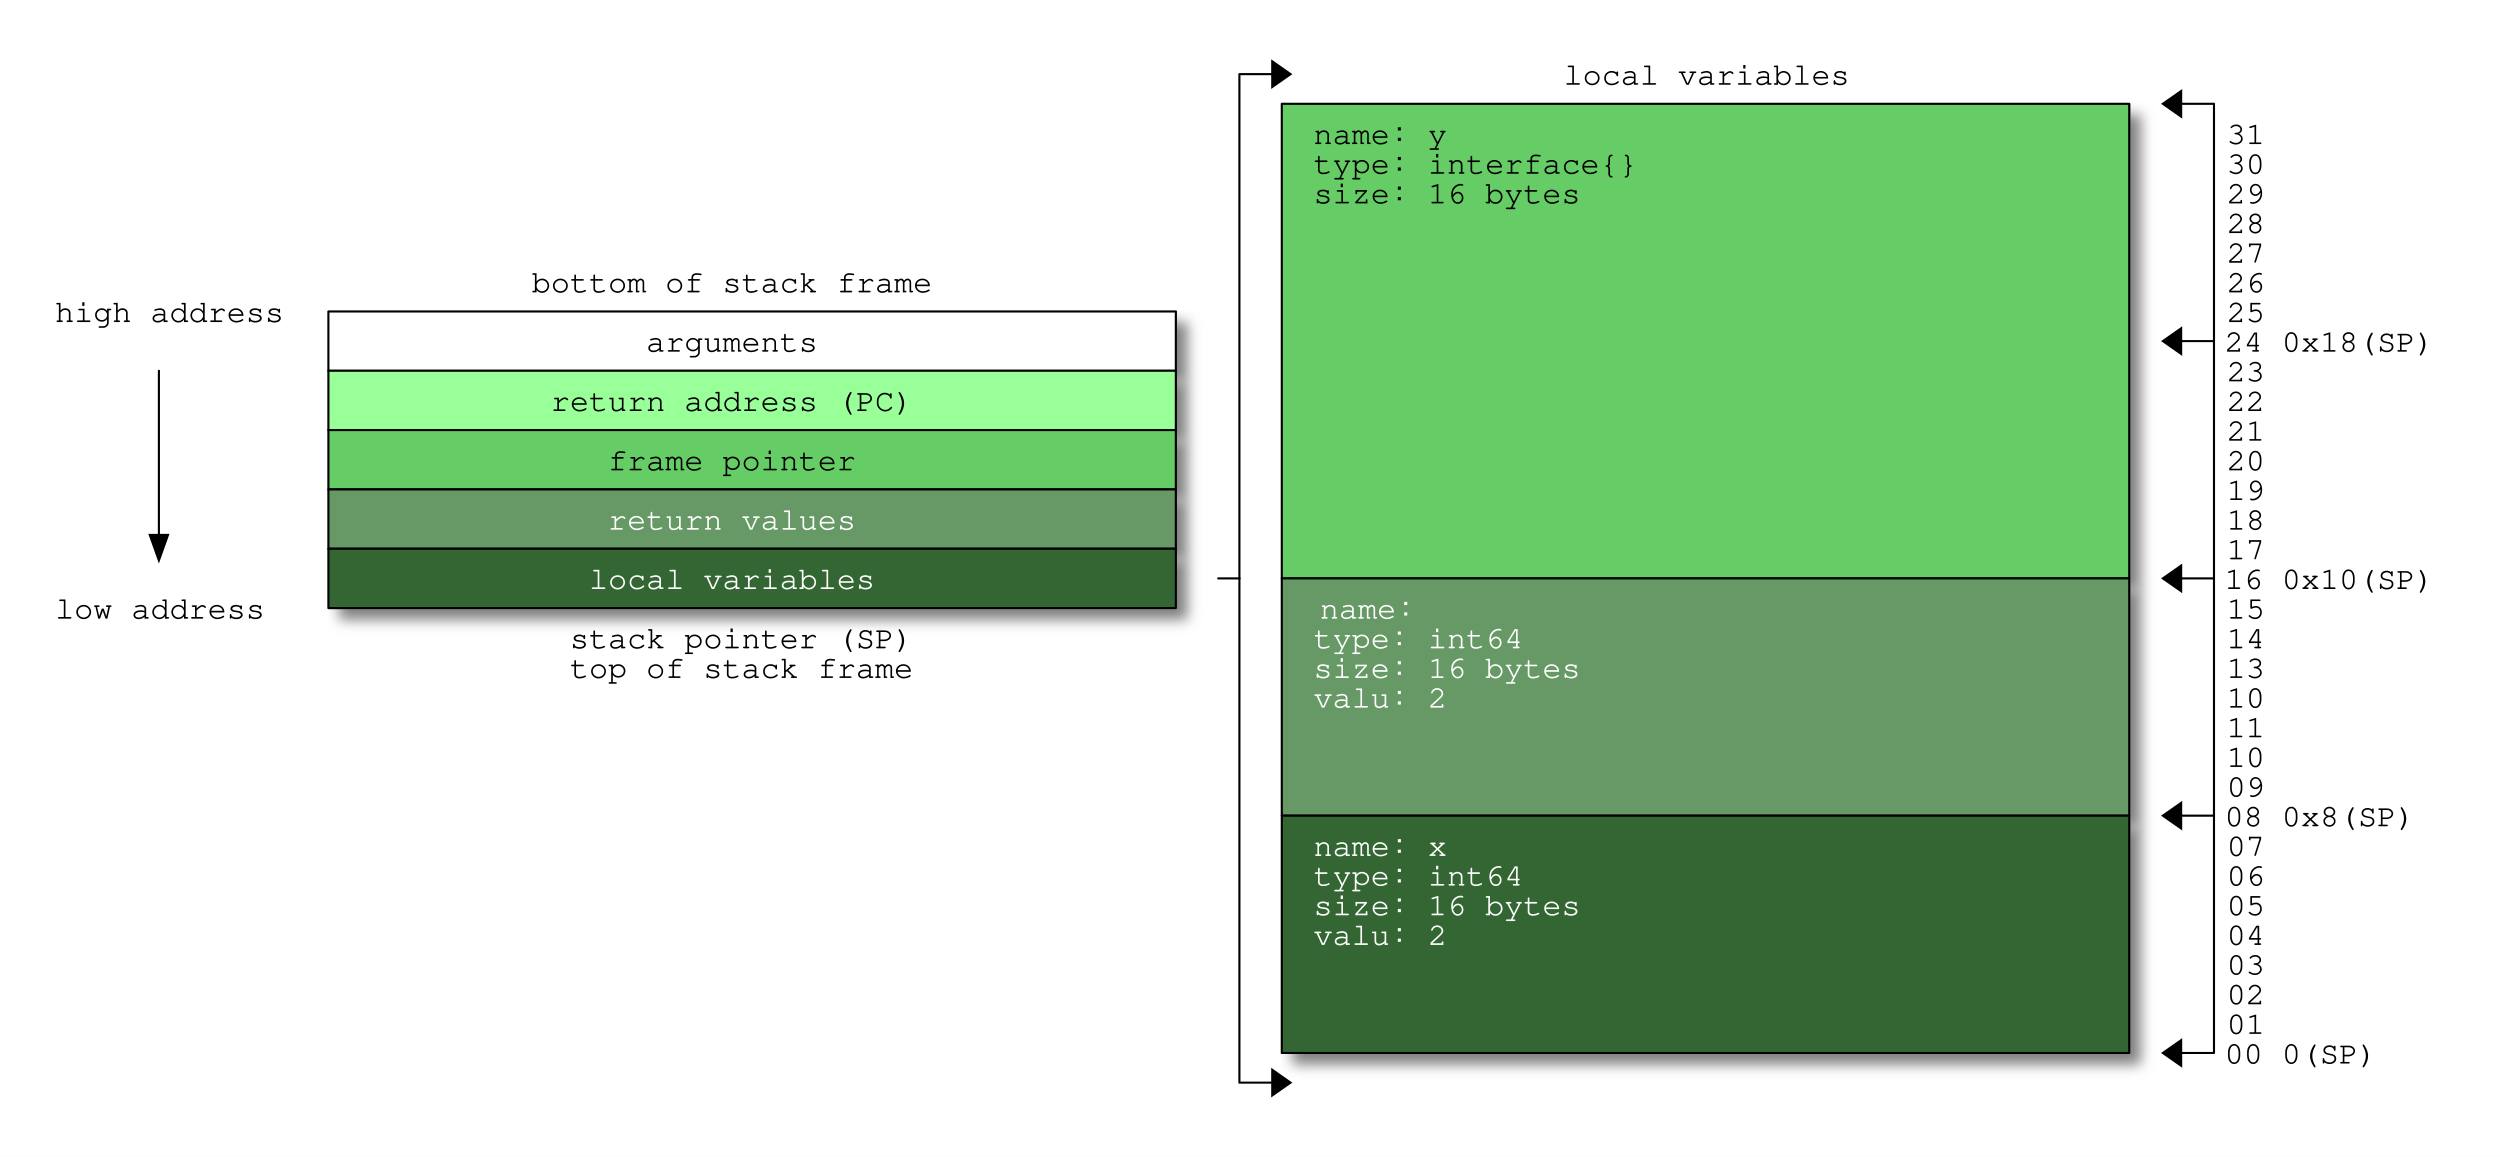
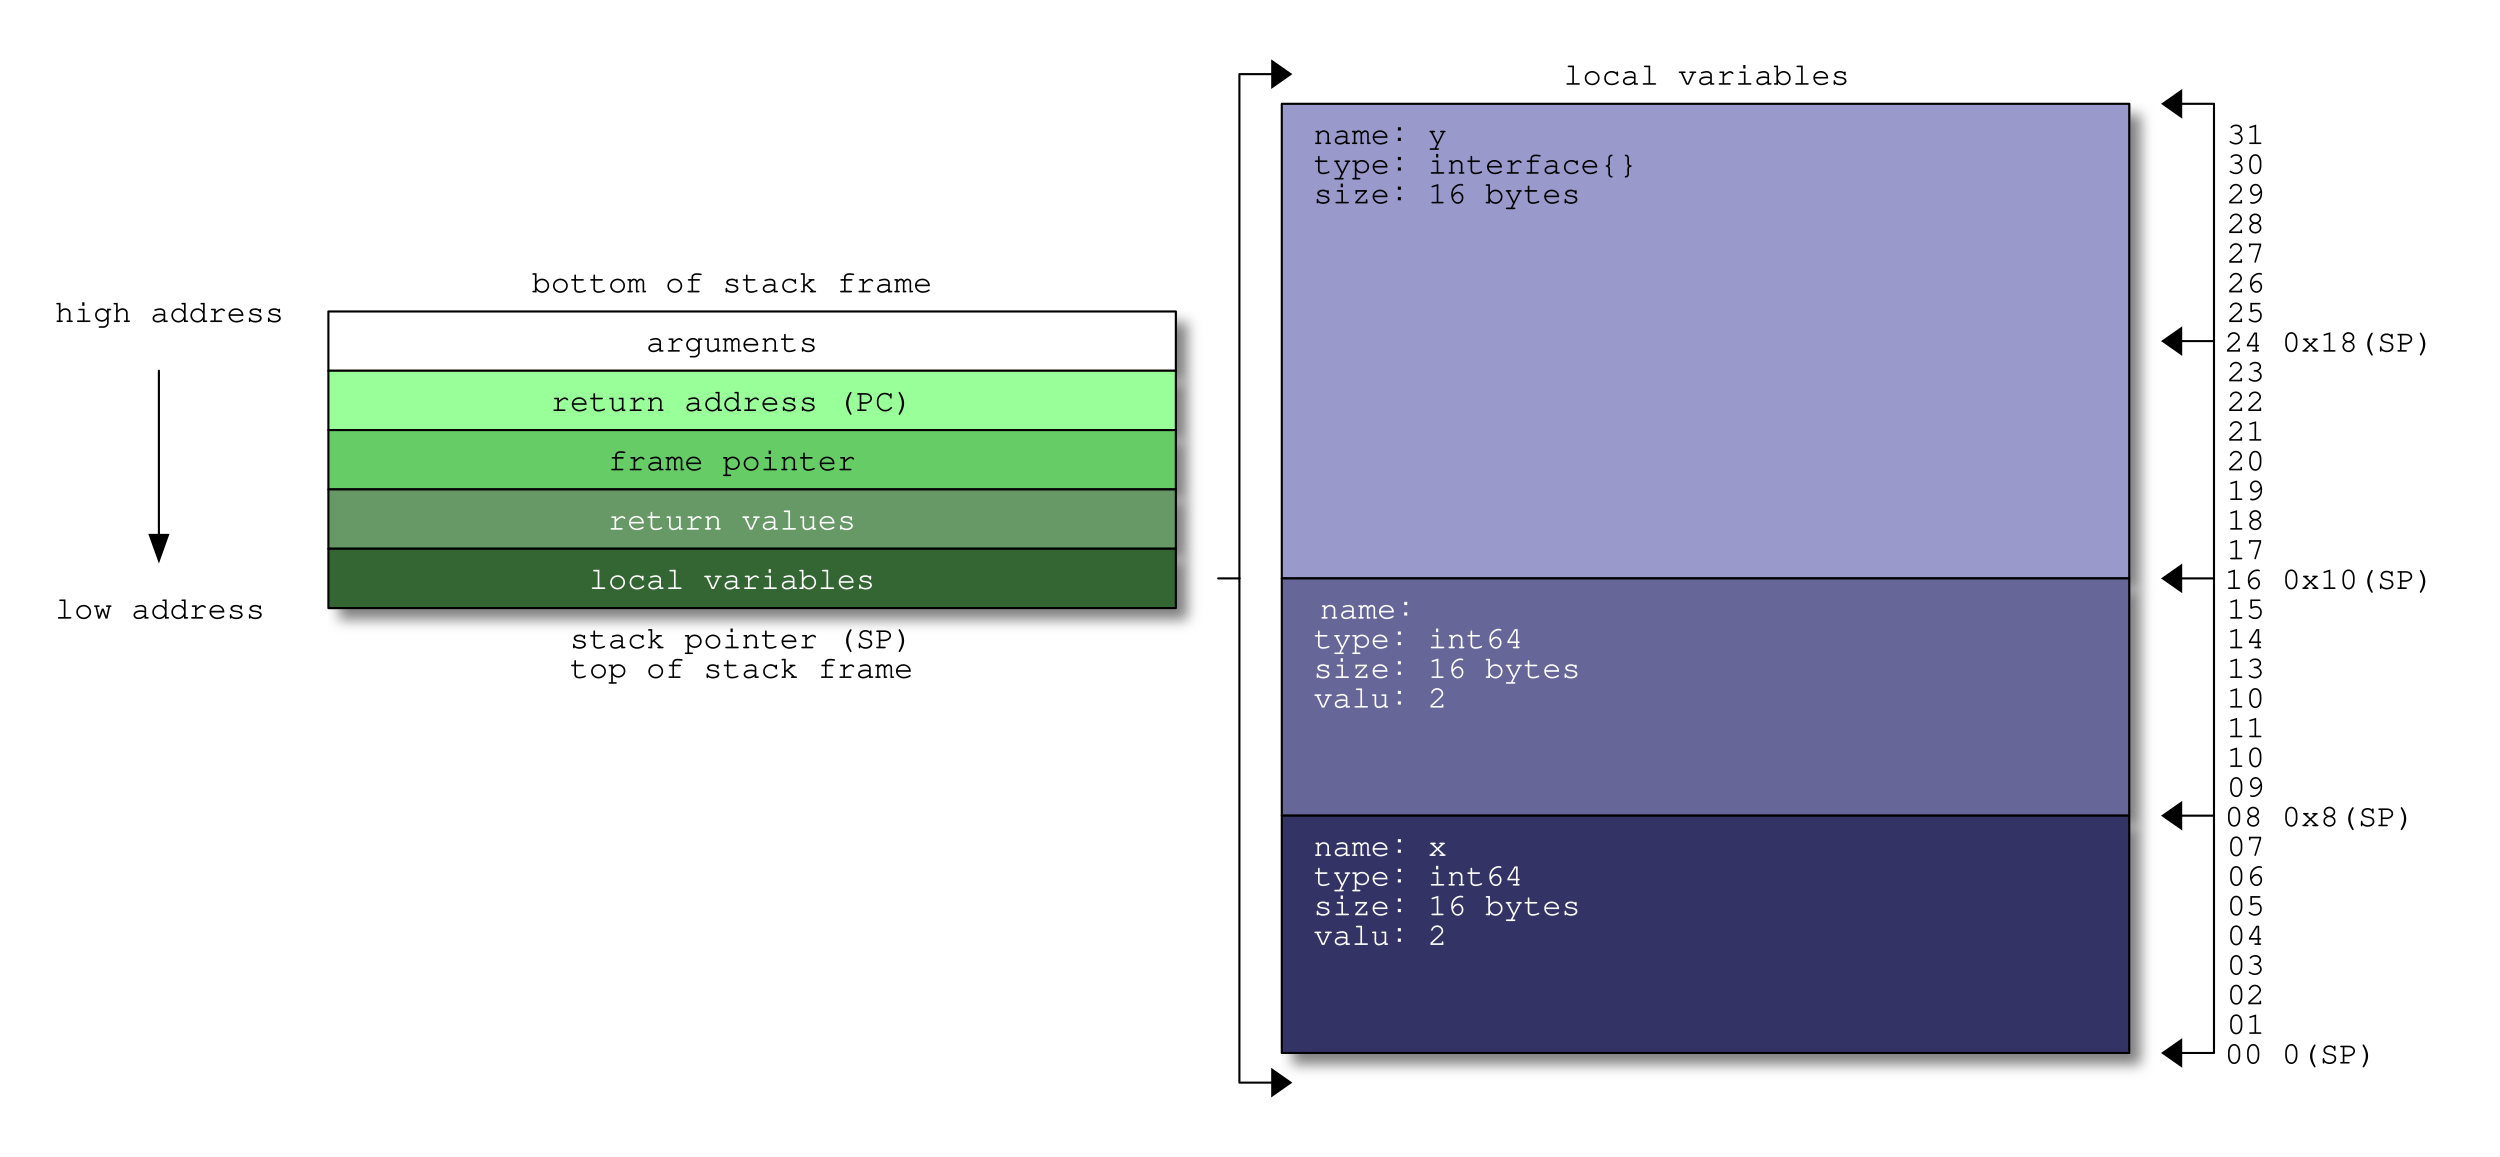
<svg xmlns="http://www.w3.org/2000/svg" width="1180" height="546" shape-rendering="geometricPrecision" version="1.0">
  <defs>
    <filter id="f2" x="0" y="0" width="200%" height="200%">
      <feOffset result="offOut" in="SourceGraphic" dx="5" dy="5" />
      <feGaussianBlur result="blurOut" in="offOut" stdDeviation="3" />
      <feBlend in="SourceGraphic" in2="blurOut" mode="normal" />
    </filter>
  </defs>
  <g stroke-width="1" stroke-linecap="square" stroke-linejoin="round">
    <rect x="0" y="0" width="1180" height="546" style="fill: #ffffff" />
    <path stroke="gray" fill="gray" filter="url(#f2)" d="M605.0 49.0 L1005.0 49.0 L1005.0 273.0 L605.0 273.0 z" />
    <path stroke="gray" fill="gray" filter="url(#f2)" d="M605.0 385.0 L1005.0 385.0 L1005.0 273.0 L605.0 273.0 z" />
    <path stroke="gray" fill="gray" filter="url(#f2)" d="M605.0 385.0 L1005.0 385.0 L1005.0 497.0 L605.0 497.0 z" />
    <path stroke="gray" fill="gray" filter="url(#f2)" d="M155.0 175.0 L155.0 147.0 L555.0 147.0 L555.0 175.0 z" />
    <path stroke="gray" fill="gray" filter="url(#f2)" d="M155.0 203.0 L155.0 175.0 L555.0 175.0 L555.0 203.0 z" />
    <path stroke="gray" fill="gray" filter="url(#f2)" d="M155.0 203.0 L555.0 203.0 L555.0 231.0 L155.0 231.0 z" />
    <path stroke="gray" fill="gray" filter="url(#f2)" d="M555.0 231.0 L555.0 259.0 L155.0 259.0 L155.0 231.0 z" />
    <path stroke="gray" fill="gray" filter="url(#f2)" d="M555.0 259.0 L555.0 287.0 L155.0 287.0 L155.0 259.0 z" />
-     <path stroke="#000000" stroke-width="1.0" stroke-linecap="round" stroke-linejoin="round" fill="#66cc66" d="M605.0 49.0 L1005.0 49.0 L1005.0 273.0 L605.0 273.0 z" />
-     <path stroke="#000000" stroke-width="1.0" stroke-linecap="round" stroke-linejoin="round" fill="#669966" d="M605.0 385.0 L1005.0 385.0 L1005.0 273.0 L605.0 273.0 z" />
-     <path stroke="#000000" stroke-width="1.0" stroke-linecap="round" stroke-linejoin="round" fill="#336633" d="M605.0 385.0 L1005.0 385.0 L1005.0 497.0 L605.0 497.0 z" />
+     <path stroke="#000000" stroke-width="1.0" stroke-linecap="round" stroke-linejoin="round" fill="#9999cc" d="M605.0 49.0 L1005.0 49.0 L1005.0 273.0 L605.0 273.0 z" />
+     <path stroke="#000000" stroke-width="1.0" stroke-linecap="round" stroke-linejoin="round" fill="#666699" d="M605.0 385.0 L1005.0 385.0 L1005.0 273.0 L605.0 273.0 z" />
+     <path stroke="#000000" stroke-width="1.0" stroke-linecap="round" stroke-linejoin="round" fill="#333366" d="M605.0 385.0 L1005.0 385.0 L1005.0 497.0 L605.0 497.0 z" />
    <path stroke="#000000" stroke-width="1.0" stroke-linecap="round" stroke-linejoin="round" fill="#ffffff" d="M155.0 175.0 L155.0 147.0 L555.0 147.0 L555.0 175.0 z" />
    <path stroke="#000000" stroke-width="1.0" stroke-linecap="round" stroke-linejoin="round" fill="#99ff99" d="M155.0 203.0 L155.0 175.0 L555.0 175.0 L555.0 203.0 z" />
    <path stroke="#000000" stroke-width="1.0" stroke-linecap="round" stroke-linejoin="round" fill="#66cc66" d="M155.0 203.0 L555.0 203.0 L555.0 231.0 L155.0 231.0 z" />
    <path stroke="#000000" stroke-width="1.0" stroke-linecap="round" stroke-linejoin="round" fill="#669966" d="M555.0 231.0 L555.0 259.0 L155.0 259.0 L155.0 231.0 z" />
    <path stroke="#000000" stroke-width="1.0" stroke-linecap="round" stroke-linejoin="round" fill="#336633" d="M555.0 259.0 L555.0 287.0 L155.0 287.0 L155.0 259.0 z" />
    <path stroke="#000000" stroke-width="1.0" stroke-linecap="round" stroke-linejoin="round" fill="none" d="M585.0 273.0 L585.0 35.0 L605.0 35.0 " />
    <path stroke="#000000" stroke-width="1.0" stroke-linecap="round" stroke-linejoin="round" fill="none" d="M605.0 511.0 L585.0 511.0 L585.0 273.0 " />
    <path stroke="#000000" stroke-width="1.0" stroke-linecap="round" stroke-linejoin="round" fill="none" d="M1045.0 161.0 L1045.0 49.0 L1025.0 49.0 " />
    <path stroke="#000000" stroke-width="1.0" stroke-linecap="round" stroke-linejoin="round" fill="none" d="M1025.0 497.0 L1045.0 497.0 L1045.0 385.0 " />
    <path stroke="none" stroke-width="1.0" stroke-linecap="round" stroke-linejoin="round" fill="#000000" d="M600.0 28.0 L610.0 35.0 L600.0 42.0 z" />
    <path stroke="none" stroke-width="1.0" stroke-linecap="round" stroke-linejoin="round" fill="#000000" d="M1030.0 42.0 L1020.0 49.0 L1030.0 56.0 z" />
    <path stroke="none" stroke-width="1.0" stroke-linecap="round" stroke-linejoin="round" fill="#000000" d="M1030.0 154.0 L1020.0 161.0 L1030.0 168.0 z" />
    <path stroke="none" stroke-width="1.0" stroke-linecap="round" stroke-linejoin="round" fill="#000000" d="M70.0 252.0 L75.0 266.0 L80.0 252.0 z" />
    <path stroke="none" stroke-width="1.0" stroke-linecap="round" stroke-linejoin="round" fill="#000000" d="M1030.0 266.0 L1020.0 273.0 L1030.0 280.0 z" />
    <path stroke="none" stroke-width="1.0" stroke-linecap="round" stroke-linejoin="round" fill="#000000" d="M1030.0 378.0 L1020.0 385.0 L1030.0 392.0 z" />
    <path stroke="none" stroke-width="1.0" stroke-linecap="round" stroke-linejoin="round" fill="#000000" d="M1030.0 490.0 L1020.0 497.0 L1030.0 504.0 z" />
    <path stroke="none" stroke-width="1.0" stroke-linecap="round" stroke-linejoin="round" fill="#000000" d="M600.0 504.0 L610.0 511.0 L600.0 518.0 z" />
    <path stroke="#000000" stroke-width="1.0" stroke-linecap="round" stroke-linejoin="round" fill="none" d="M75.0 259.0 L75.0 175.0 " />
    <path stroke="#000000" stroke-width="1.0" stroke-linecap="round" stroke-linejoin="round" fill="none" d="M585.0 273.0 L575.0 273.0 " />
    <path stroke="#000000" stroke-width="1.0" stroke-linecap="round" stroke-linejoin="round" fill="none" d="M1045.0 273.0 L1025.0 273.0 " />
    <path stroke="#000000" stroke-width="1.0" stroke-linecap="round" stroke-linejoin="round" fill="none" d="M1045.0 161.0 L1025.0 161.0 " />
    <path stroke="#000000" stroke-width="1.0" stroke-linecap="round" stroke-linejoin="round" fill="none" d="M1045.0 273.0 L1045.0 161.0 " />
    <path stroke="#000000" stroke-width="1.0" stroke-linecap="round" stroke-linejoin="round" fill="none" d="M1045.0 385.0 L1045.0 273.0 " />
    <path stroke="#000000" stroke-width="1.0" stroke-linecap="round" stroke-linejoin="round" fill="none" d="M1045.0 385.0 L1025.0 385.0 " />
    <text x="26" y="152" font-family="Courier" font-size="15" stroke="none" fill="#000000">high address</text>
    <text x="278" y="278" font-family="Courier" font-size="15" stroke="none" fill="#ffffff">local variables</text>
    <text x="269" y="306" font-family="Courier" font-size="15" stroke="none" fill="#000000">stack pointer (SP)</text>
    <text x="269" y="320" font-family="Courier" font-size="15" stroke="none" fill="#000000">top of stack frame</text>
    <text x="287" y="250" font-family="Courier" font-size="15" stroke="none" fill="#ffffff">return values</text>
    <text x="251" y="138" font-family="Courier" font-size="15" stroke="none" fill="#000000">bottom of stack frame</text>
    <text x="260" y="194" font-family="Courier" font-size="15" stroke="none" fill="#000000">return address (PC)</text>
    <text x="287" y="222" font-family="Courier" font-size="15" stroke="none" fill="#000000">frame pointer</text>
    <text x="26" y="292" font-family="Courier" font-size="15" stroke="none" fill="#000000">low address</text>
    <text x="305" y="166" font-family="Courier" font-size="15" stroke="none" fill="#000000">arguments</text>
    <text x="620" y="404" font-family="Courier" font-size="15" stroke="none" fill="#ffffff">name꞉ x</text>
    <text x="620" y="418" font-family="Courier" font-size="15" stroke="none" fill="#ffffff">type꞉ int64</text>
    <text x="620" y="432" font-family="Courier" font-size="15" stroke="none" fill="#ffffff">size꞉ 16 bytes</text>
    <text x="620" y="446" font-family="Courier" font-size="15" stroke="none" fill="#ffffff">valu꞉ 2</text>
    <text x="623" y="292" font-family="Courier" font-size="15" stroke="none" fill="#ffffff">name꞉</text>
    <text x="620" y="306" font-family="Courier" font-size="15" stroke="none" fill="#ffffff">type꞉ int64</text>
    <text x="620" y="320" font-family="Courier" font-size="15" stroke="none" fill="#ffffff">size꞉ 16 bytes</text>
    <text x="620" y="334" font-family="Courier" font-size="15" stroke="none" fill="#ffffff">valu꞉ 2</text>
    <text x="620" y="68" font-family="Courier" font-size="15" stroke="none" fill="#000000">name꞉ y</text>
    <text x="620" y="82" font-family="Courier" font-size="15" stroke="none" fill="#000000">type꞉ interface{}</text>
    <text x="620" y="96" font-family="Courier" font-size="15" stroke="none" fill="#000000">size꞉ 16 bytes</text>
    <text x="738" y="40" font-family="Courier" font-size="15" stroke="none" fill="#000000">local variables</text>
    <text x="1051" y="68" font-family="Courier" font-size="15" stroke="none" fill="#000000">31</text>
    <text x="1051" y="82" font-family="Courier" font-size="15" stroke="none" fill="#000000">30</text>
    <text x="1051" y="96" font-family="Courier" font-size="15" stroke="none" fill="#000000">29</text>
    <text x="1051" y="110" font-family="Courier" font-size="15" stroke="none" fill="#000000">28</text>
    <text x="1051" y="124" font-family="Courier" font-size="15" stroke="none" fill="#000000">27</text>
    <text x="1051" y="138" font-family="Courier" font-size="15" stroke="none" fill="#000000">26</text>
    <text x="1051" y="152" font-family="Courier" font-size="15" stroke="none" fill="#000000">25</text>
    <text x="1050" y="166" font-family="Courier" font-size="15" stroke="none" fill="#000000">24 0x18(SP)</text>
    <text x="1051" y="180" font-family="Courier" font-size="15" stroke="none" fill="#000000">23</text>
    <text x="1051" y="194" font-family="Courier" font-size="15" stroke="none" fill="#000000">22</text>
    <text x="1051" y="208" font-family="Courier" font-size="15" stroke="none" fill="#000000">21</text>
    <text x="1051" y="222" font-family="Courier" font-size="15" stroke="none" fill="#000000">20</text>
    <text x="1051" y="236" font-family="Courier" font-size="15" stroke="none" fill="#000000">19</text>
    <text x="1051" y="250" font-family="Courier" font-size="15" stroke="none" fill="#000000">18</text>
    <text x="1051" y="264" font-family="Courier" font-size="15" stroke="none" fill="#000000">17</text>
    <text x="1050" y="278" font-family="Courier" font-size="15" stroke="none" fill="#000000">16 0x10(SP)</text>
    <text x="1051" y="292" font-family="Courier" font-size="15" stroke="none" fill="#000000">15</text>
    <text x="1051" y="306" font-family="Courier" font-size="15" stroke="none" fill="#000000">14</text>
    <text x="1051" y="320" font-family="Courier" font-size="15" stroke="none" fill="#000000">13</text>
    <text x="1051" y="334" font-family="Courier" font-size="15" stroke="none" fill="#000000">10</text>
    <text x="1051" y="348" font-family="Courier" font-size="15" stroke="none" fill="#000000">11</text>
    <text x="1051" y="362" font-family="Courier" font-size="15" stroke="none" fill="#000000">10</text>
    <text x="1051" y="376" font-family="Courier" font-size="15" stroke="none" fill="#000000">09</text>
    <text x="1050" y="390" font-family="Courier" font-size="15" stroke="none" fill="#000000">08 0x8(SP)</text>
    <text x="1051" y="404" font-family="Courier" font-size="15" stroke="none" fill="#000000">07</text>
    <text x="1051" y="418" font-family="Courier" font-size="15" stroke="none" fill="#000000">06</text>
    <text x="1051" y="432" font-family="Courier" font-size="15" stroke="none" fill="#000000">05</text>
    <text x="1051" y="446" font-family="Courier" font-size="15" stroke="none" fill="#000000">04</text>
    <text x="1051" y="460" font-family="Courier" font-size="15" stroke="none" fill="#000000">03</text>
    <text x="1051" y="474" font-family="Courier" font-size="15" stroke="none" fill="#000000">02</text>
    <text x="1051" y="488" font-family="Courier" font-size="15" stroke="none" fill="#000000">01</text>
    <text x="1050" y="502" font-family="Courier" font-size="15" stroke="none" fill="#000000">00 0(SP)</text>
  </g>
</svg>
